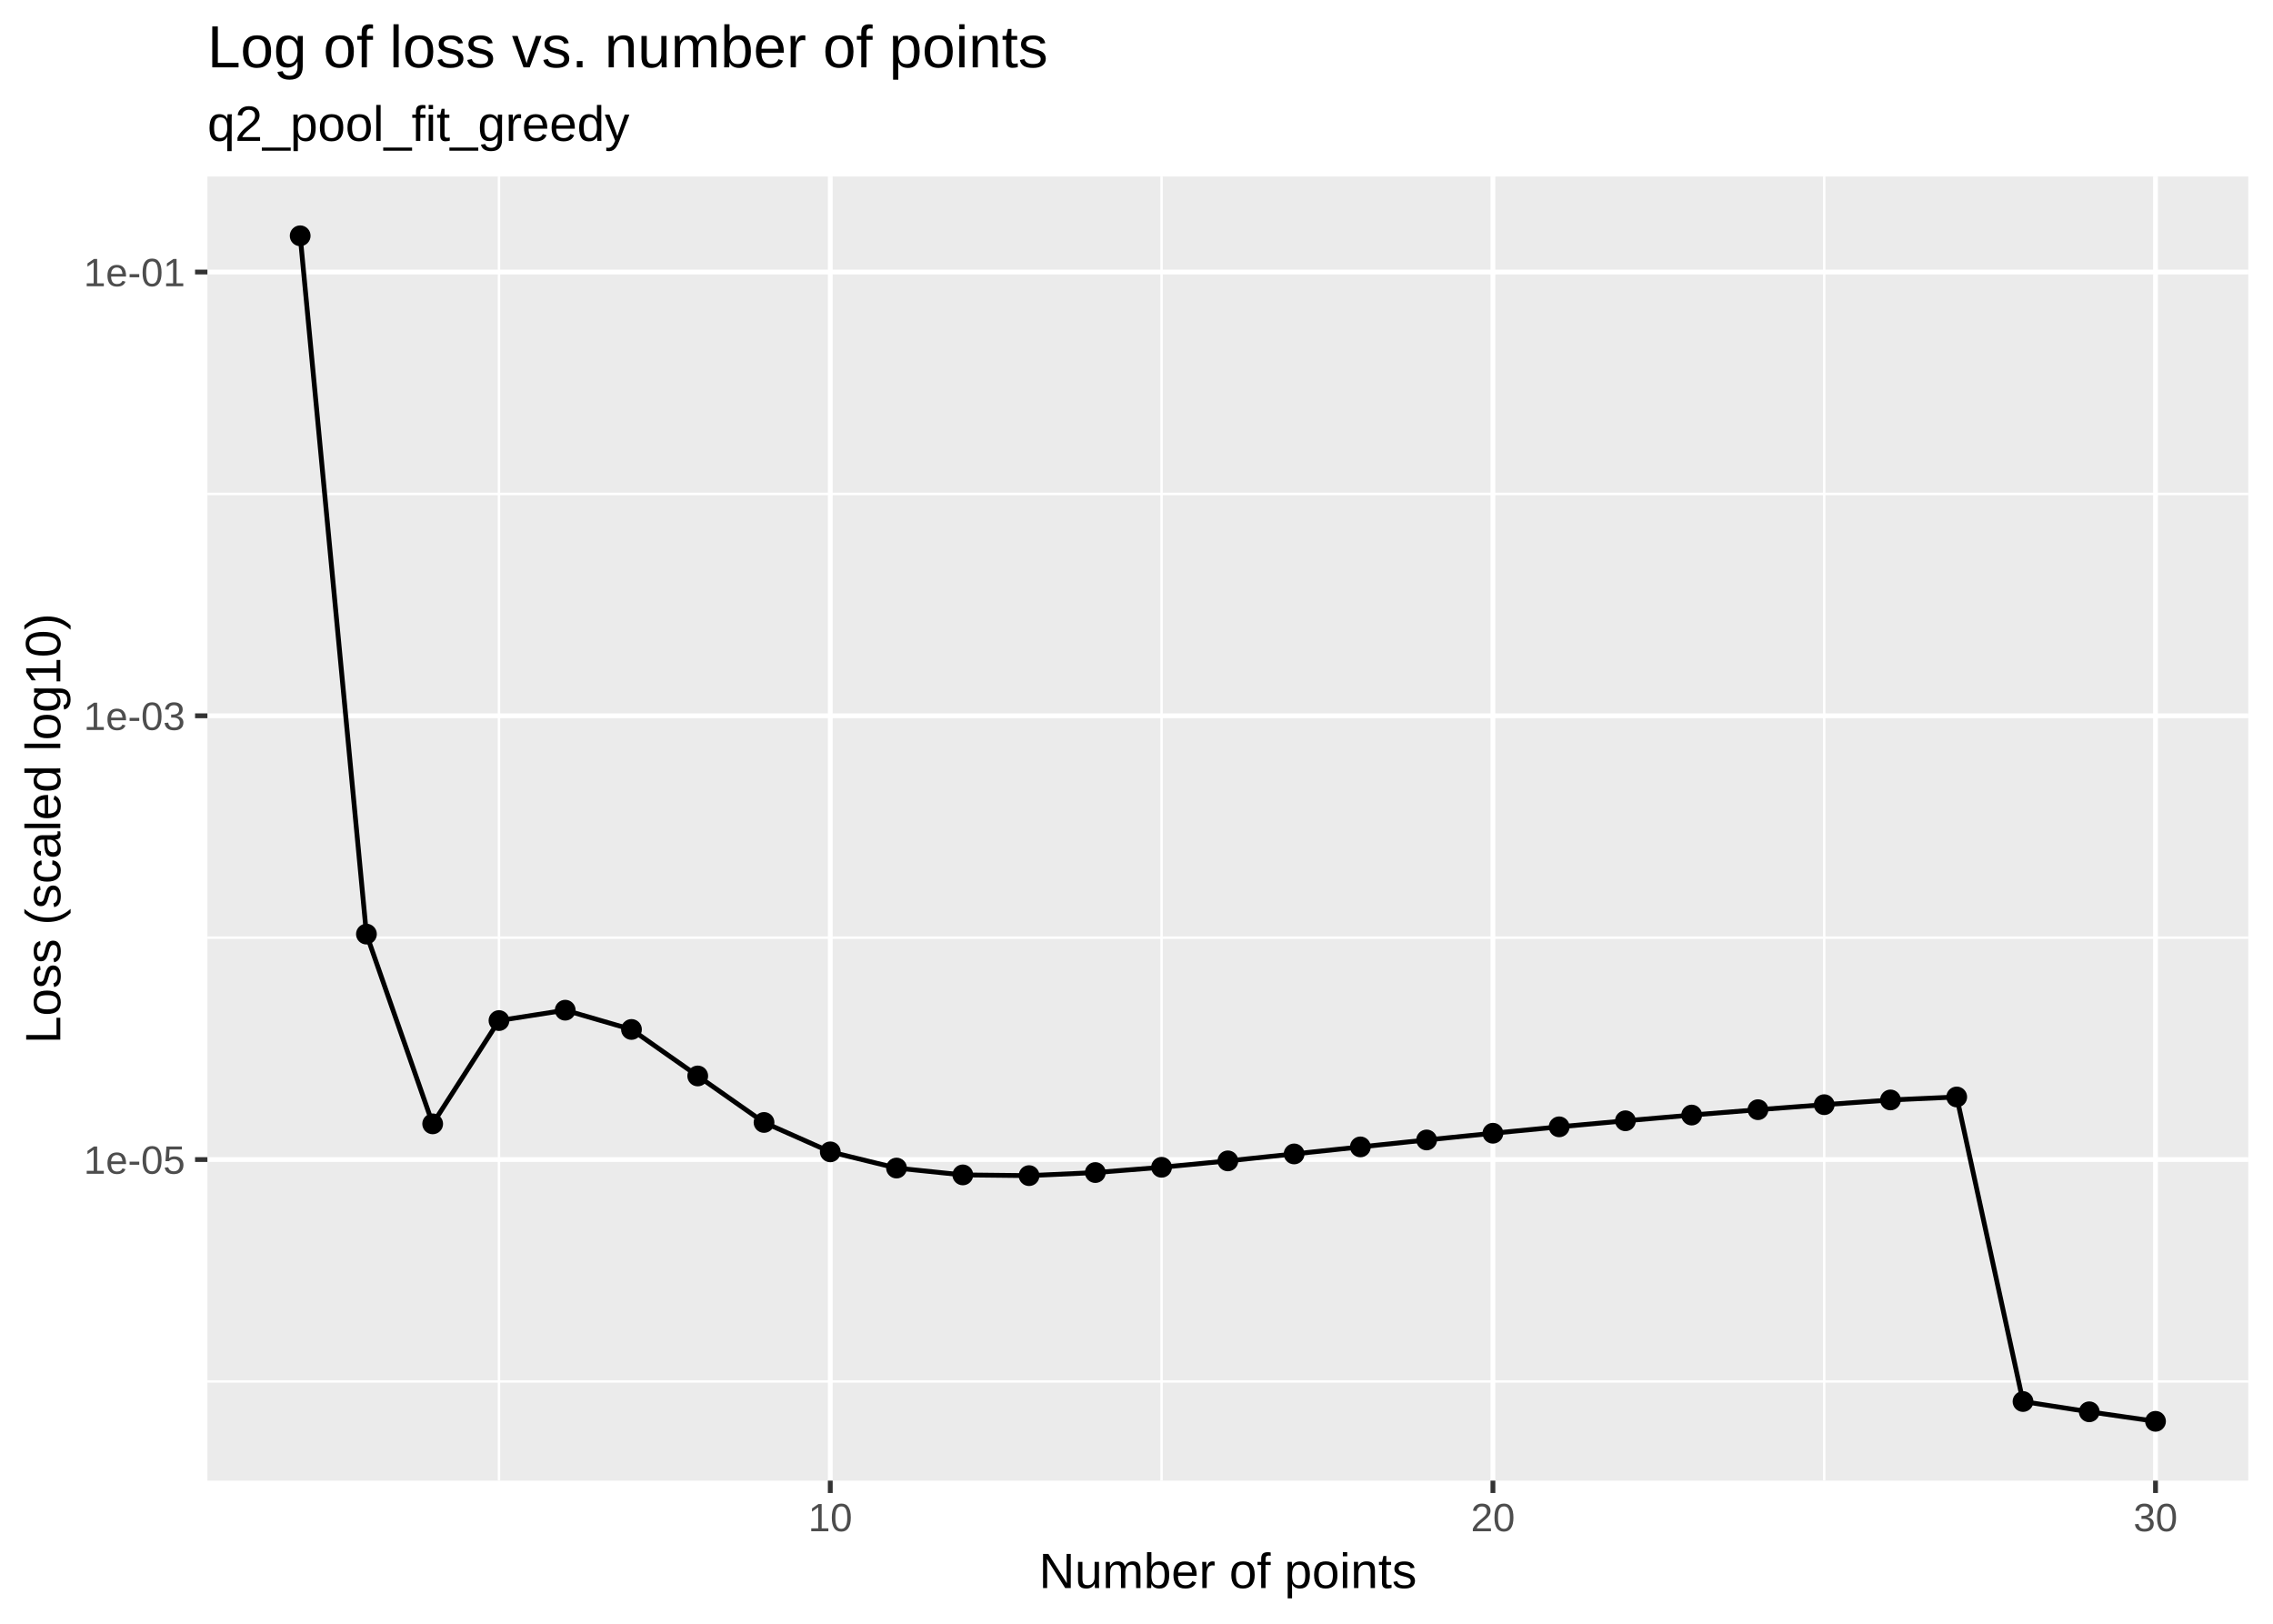
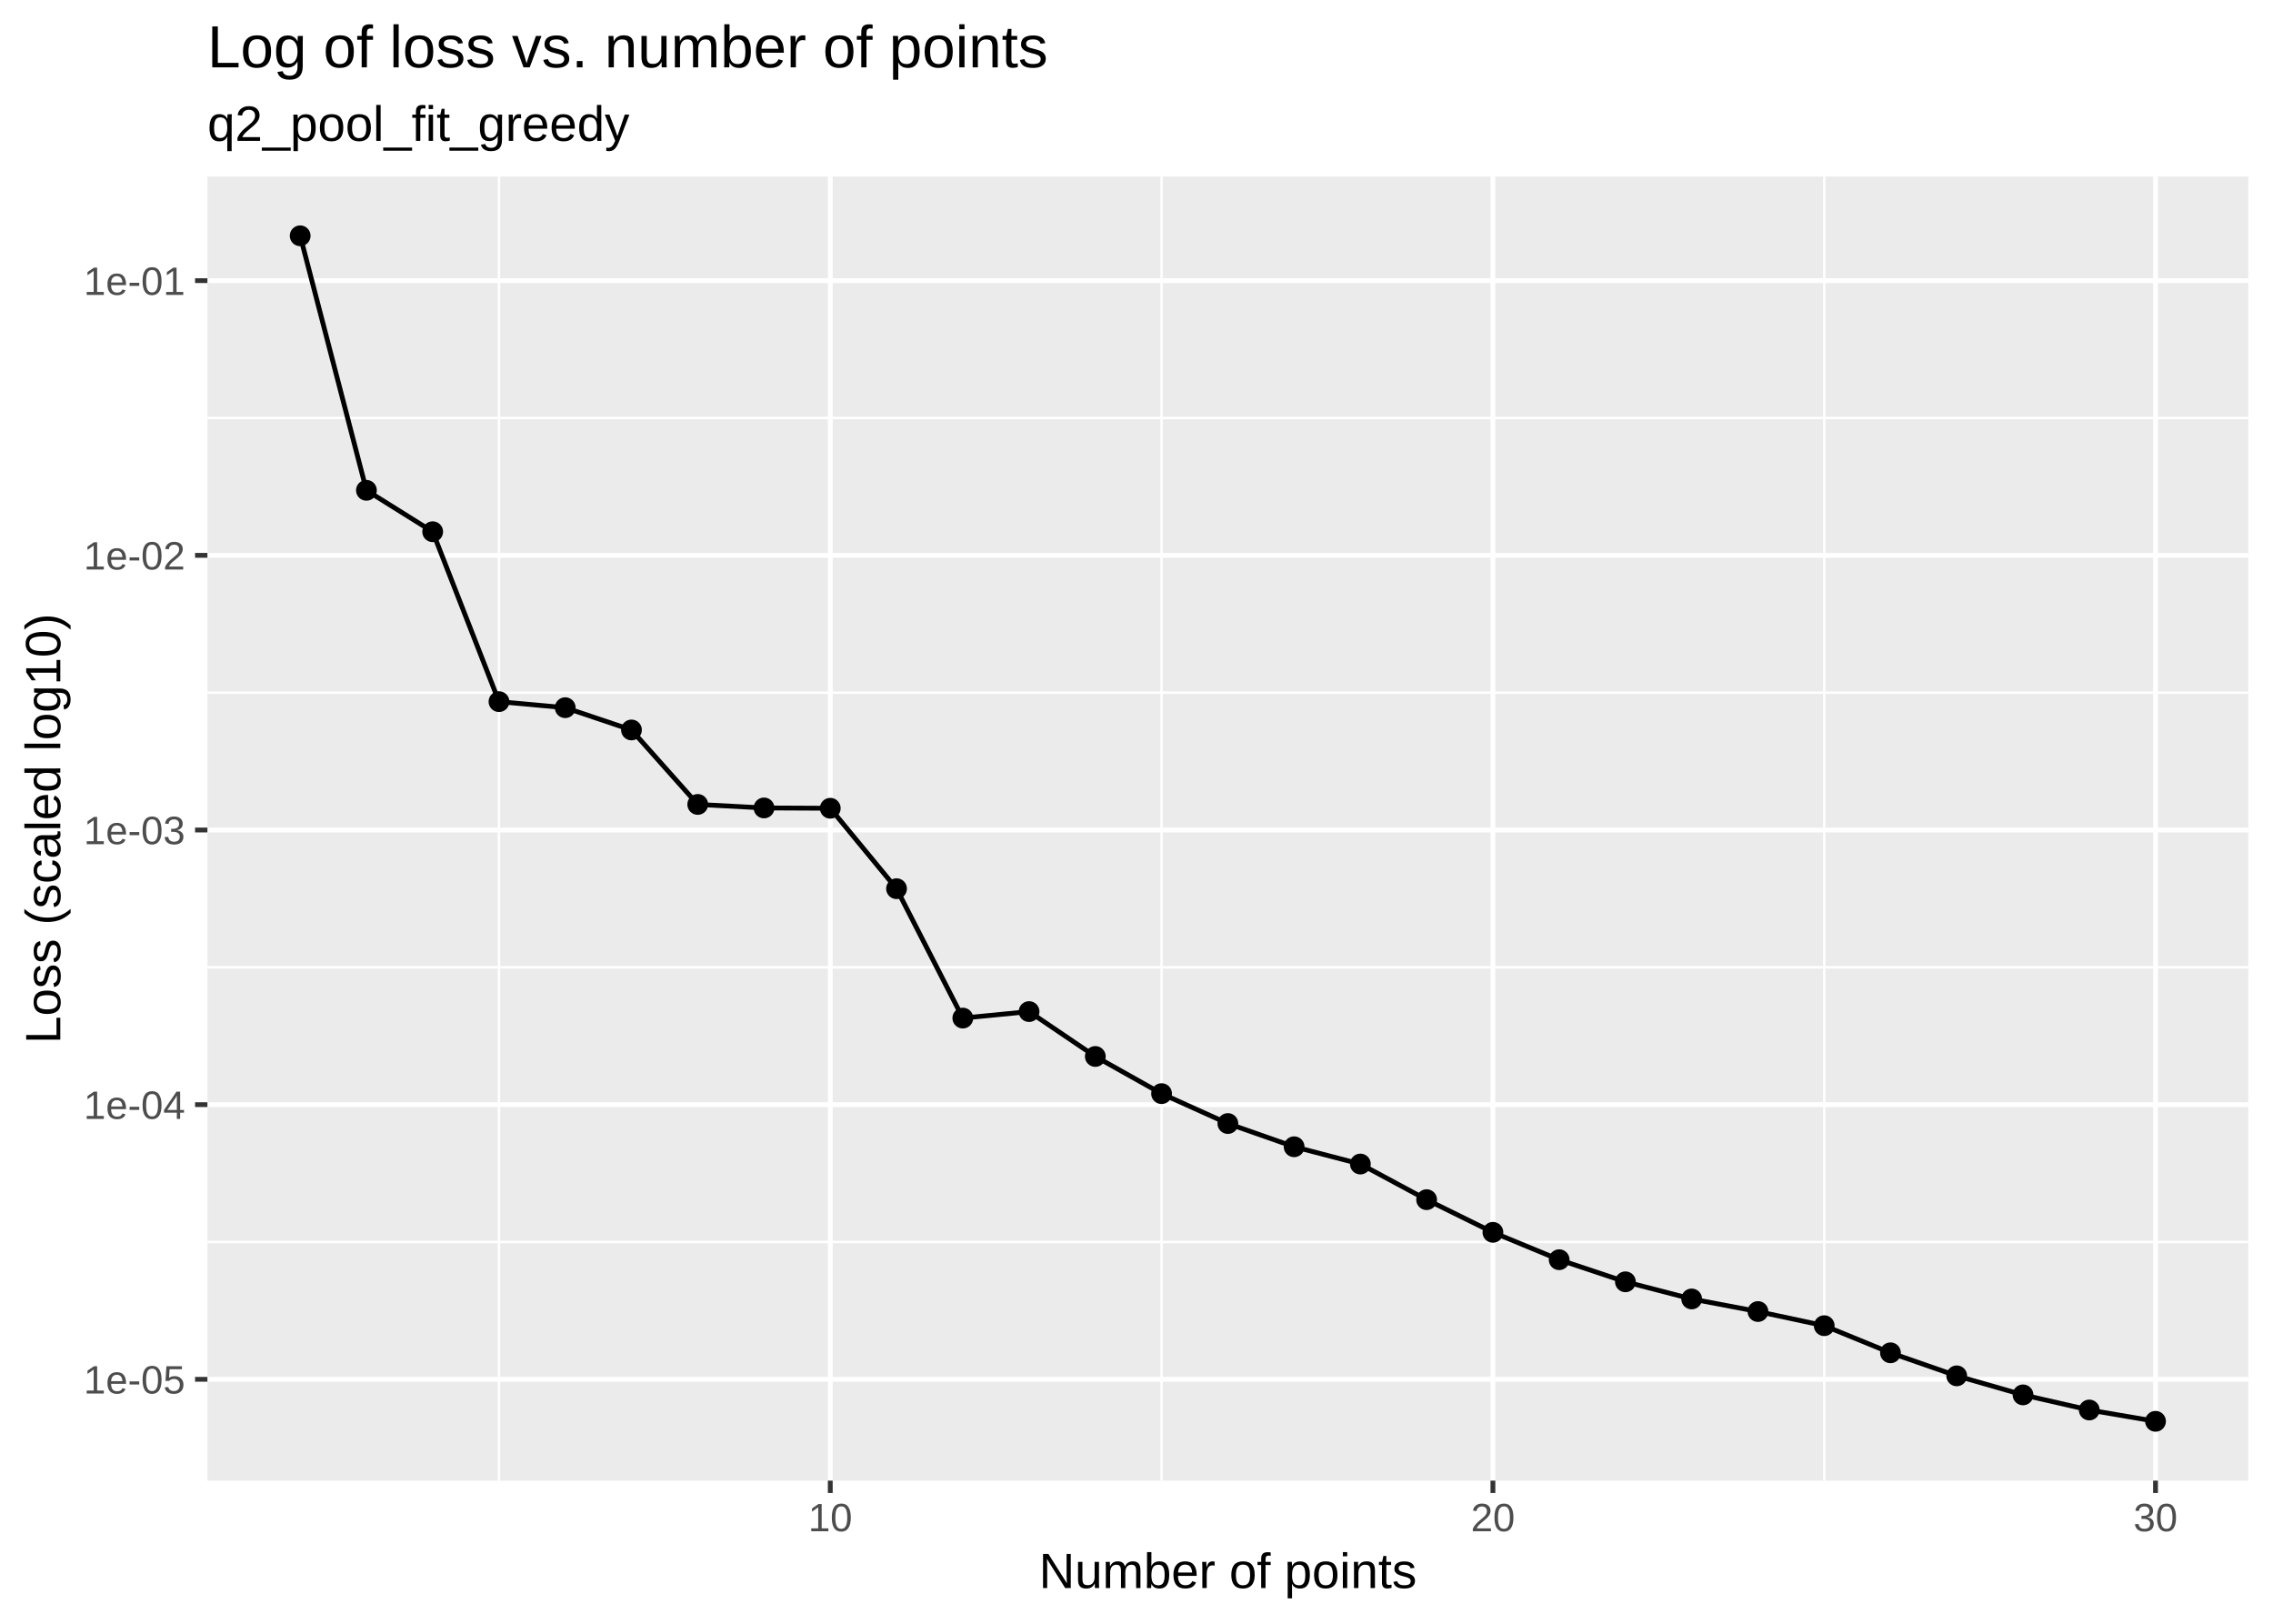
<svg xmlns="http://www.w3.org/2000/svg" class="svglite" width="504.00pt" height="360.00pt" viewBox="0 0 504.00 360.00">
  <defs>
    <style type="text/css">
    .svglite line, .svglite polyline, .svglite polygon, .svglite path, .svglite rect, .svglite circle {
      fill: none;
      stroke: #000000;
      stroke-linecap: round;
      stroke-linejoin: round;
      stroke-miterlimit: 10.00;
    }
    .svglite text {
      white-space: pre;
    }
  </style>
  </defs>
  <rect width="100%" height="100%" style="stroke: none; fill: #FFFFFF;" />
  <defs>
    <clipPath id="cpMC4wMHw1MDQuMDB8MC4wMHwzNjAuMDA=">
      <rect x="0.00" y="0.00" width="504.00" height="360.00" />
    </clipPath>
  </defs>
  <g clip-path="url(#cpMC4wMHw1MDQuMDB8MC4wMHwzNjAuMDA=)">
    <rect x="0.00" y="0" width="504.00" height="360.00" style="stroke-width: 1.07; stroke: #FFFFFF; fill: #FFFFFF;" />
  </g>
  <defs>
    <clipPath id="cpNDUuOTl8NDk4LjUyfDM5LjE0fDMyOC4yNw==">
      <rect x="45.99" y="39.14" width="452.53" height="289.13" />
    </clipPath>
  </defs>
  <g clip-path="url(#cpNDUuOTl8NDk4LjUyfDM5LjE0fDMyOC4yNw==)">
    <rect x="45.99" y="39.14" width="452.53" height="289.13" style="stroke-width: 1.07; stroke: none; fill: #EBEBEB;" />
-     <polyline points="45.99,306.28 498.52,306.28 " style="stroke-width: 0.53; stroke: #FFFFFF; stroke-linecap: butt;" />
-     <polyline points="45.99,207.89 498.52,207.89 " style="stroke-width: 0.53; stroke: #FFFFFF; stroke-linecap: butt;" />
-     <polyline points="45.99,109.51 498.52,109.51 " style="stroke-width: 0.53; stroke: #FFFFFF; stroke-linecap: butt;" />
+     <polyline points="45.99,275.36 498.52,275.36 " style="stroke-width: 0.53; stroke: #FFFFFF; stroke-linecap: butt;" />
+     <polyline points="45.99,214.46 498.52,214.46 " style="stroke-width: 0.53; stroke: #FFFFFF; stroke-linecap: butt;" />
+     <polyline points="45.99,153.57 498.52,153.57 " style="stroke-width: 0.53; stroke: #FFFFFF; stroke-linecap: butt;" />
+     <polyline points="45.99,92.67 498.52,92.67 " style="stroke-width: 0.53; stroke: #FFFFFF; stroke-linecap: butt;" />
    <polyline points="110.64,328.27 110.64,39.14 " style="stroke-width: 0.53; stroke: #FFFFFF; stroke-linecap: butt;" />
    <polyline points="257.56,328.27 257.56,39.14 " style="stroke-width: 0.53; stroke: #FFFFFF; stroke-linecap: butt;" />
    <polyline points="404.49,328.27 404.49,39.14 " style="stroke-width: 0.53; stroke: #FFFFFF; stroke-linecap: butt;" />
-     <polyline points="45.99,257.09 498.52,257.09 " style="stroke-width: 1.07; stroke: #FFFFFF; stroke-linecap: butt;" />
-     <polyline points="45.99,158.70 498.52,158.70 " style="stroke-width: 1.07; stroke: #FFFFFF; stroke-linecap: butt;" />
-     <polyline points="45.99,60.31 498.52,60.31 " style="stroke-width: 1.07; stroke: #FFFFFF; stroke-linecap: butt;" />
+     <polyline points="45.99,305.81 498.52,305.81 " style="stroke-width: 1.07; stroke: #FFFFFF; stroke-linecap: butt;" />
+     <polyline points="45.99,244.91 498.52,244.91 " style="stroke-width: 1.07; stroke: #FFFFFF; stroke-linecap: butt;" />
+     <polyline points="45.99,184.02 498.52,184.02 " style="stroke-width: 1.07; stroke: #FFFFFF; stroke-linecap: butt;" />
+     <polyline points="45.99,123.12 498.52,123.12 " style="stroke-width: 1.07; stroke: #FFFFFF; stroke-linecap: butt;" />
+     <polyline points="45.99,62.22 498.52,62.22 " style="stroke-width: 1.07; stroke: #FFFFFF; stroke-linecap: butt;" />
    <polyline points="184.10,328.27 184.10,39.14 " style="stroke-width: 1.07; stroke: #FFFFFF; stroke-linecap: butt;" />
    <polyline points="331.03,328.27 331.03,39.14 " style="stroke-width: 1.07; stroke: #FFFFFF; stroke-linecap: butt;" />
    <polyline points="477.95,328.27 477.95,39.14 " style="stroke-width: 1.07; stroke: #FFFFFF; stroke-linecap: butt;" />
    <circle cx="66.56" cy="52.28" r="1.95" style="stroke-width: 0.71; fill: #000000;" />
-     <circle cx="81.25" cy="207.10" r="1.95" style="stroke-width: 0.71; fill: #000000;" />
-     <circle cx="95.94" cy="249.17" r="1.95" style="stroke-width: 0.71; fill: #000000;" />
-     <circle cx="110.64" cy="226.27" r="1.95" style="stroke-width: 0.71; fill: #000000;" />
-     <circle cx="125.33" cy="223.97" r="1.95" style="stroke-width: 0.71; fill: #000000;" />
-     <circle cx="140.02" cy="228.24" r="1.95" style="stroke-width: 0.71; fill: #000000;" />
-     <circle cx="154.71" cy="238.55" r="1.95" style="stroke-width: 0.71; fill: #000000;" />
-     <circle cx="169.41" cy="248.86" r="1.95" style="stroke-width: 0.71; fill: #000000;" />
-     <circle cx="184.10" cy="255.38" r="1.95" style="stroke-width: 0.71; fill: #000000;" />
-     <circle cx="198.79" cy="258.97" r="1.95" style="stroke-width: 0.71; fill: #000000;" />
-     <circle cx="213.49" cy="260.49" r="1.95" style="stroke-width: 0.71; fill: #000000;" />
-     <circle cx="228.18" cy="260.65" r="1.95" style="stroke-width: 0.71; fill: #000000;" />
-     <circle cx="242.87" cy="259.97" r="1.95" style="stroke-width: 0.71; fill: #000000;" />
-     <circle cx="257.56" cy="258.80" r="1.95" style="stroke-width: 0.71; fill: #000000;" />
-     <circle cx="272.26" cy="257.38" r="1.95" style="stroke-width: 0.71; fill: #000000;" />
-     <circle cx="286.95" cy="255.84" r="1.95" style="stroke-width: 0.71; fill: #000000;" />
-     <circle cx="301.64" cy="254.28" r="1.95" style="stroke-width: 0.71; fill: #000000;" />
-     <circle cx="316.33" cy="252.74" r="1.95" style="stroke-width: 0.71; fill: #000000;" />
-     <circle cx="331.03" cy="251.25" r="1.95" style="stroke-width: 0.71; fill: #000000;" />
-     <circle cx="345.72" cy="249.83" r="1.95" style="stroke-width: 0.71; fill: #000000;" />
-     <circle cx="360.41" cy="248.49" r="1.95" style="stroke-width: 0.71; fill: #000000;" />
-     <circle cx="375.10" cy="247.22" r="1.95" style="stroke-width: 0.71; fill: #000000;" />
-     <circle cx="389.80" cy="246.03" r="1.95" style="stroke-width: 0.71; fill: #000000;" />
-     <circle cx="404.49" cy="244.92" r="1.95" style="stroke-width: 0.71; fill: #000000;" />
-     <circle cx="419.18" cy="243.87" r="1.95" style="stroke-width: 0.71; fill: #000000;" />
-     <circle cx="433.87" cy="243.21" r="1.95" style="stroke-width: 0.71; fill: #000000;" />
-     <circle cx="448.57" cy="310.73" r="1.95" style="stroke-width: 0.71; fill: #000000;" />
-     <circle cx="463.26" cy="313.01" r="1.95" style="stroke-width: 0.71; fill: #000000;" />
+     <circle cx="81.25" cy="108.71" r="1.95" style="stroke-width: 0.71; fill: #000000;" />
+     <circle cx="95.94" cy="117.89" r="1.95" style="stroke-width: 0.71; fill: #000000;" />
+     <circle cx="110.64" cy="155.56" r="1.95" style="stroke-width: 0.71; fill: #000000;" />
+     <circle cx="125.33" cy="156.90" r="1.95" style="stroke-width: 0.71; fill: #000000;" />
+     <circle cx="140.02" cy="161.84" r="1.95" style="stroke-width: 0.71; fill: #000000;" />
+     <circle cx="154.71" cy="178.35" r="1.95" style="stroke-width: 0.71; fill: #000000;" />
+     <circle cx="169.41" cy="179.13" r="1.95" style="stroke-width: 0.71; fill: #000000;" />
+     <circle cx="184.10" cy="179.20" r="1.95" style="stroke-width: 0.71; fill: #000000;" />
+     <circle cx="198.79" cy="197.03" r="1.95" style="stroke-width: 0.71; fill: #000000;" />
+     <circle cx="213.49" cy="225.72" r="1.95" style="stroke-width: 0.71; fill: #000000;" />
+     <circle cx="228.18" cy="224.28" r="1.95" style="stroke-width: 0.71; fill: #000000;" />
+     <circle cx="242.87" cy="234.23" r="1.95" style="stroke-width: 0.71; fill: #000000;" />
+     <circle cx="257.56" cy="242.47" r="1.95" style="stroke-width: 0.71; fill: #000000;" />
+     <circle cx="272.26" cy="249.10" r="1.95" style="stroke-width: 0.71; fill: #000000;" />
+     <circle cx="286.95" cy="254.25" r="1.95" style="stroke-width: 0.71; fill: #000000;" />
+     <circle cx="301.64" cy="258.08" r="1.95" style="stroke-width: 0.71; fill: #000000;" />
+     <circle cx="316.33" cy="265.98" r="1.95" style="stroke-width: 0.71; fill: #000000;" />
+     <circle cx="331.03" cy="273.22" r="1.95" style="stroke-width: 0.71; fill: #000000;" />
+     <circle cx="345.72" cy="279.29" r="1.95" style="stroke-width: 0.71; fill: #000000;" />
+     <circle cx="360.41" cy="284.19" r="1.95" style="stroke-width: 0.71; fill: #000000;" />
+     <circle cx="375.10" cy="287.99" r="1.95" style="stroke-width: 0.71; fill: #000000;" />
+     <circle cx="389.80" cy="290.78" r="1.95" style="stroke-width: 0.71; fill: #000000;" />
+     <circle cx="404.49" cy="293.92" r="1.95" style="stroke-width: 0.71; fill: #000000;" />
+     <circle cx="419.18" cy="299.93" r="1.95" style="stroke-width: 0.71; fill: #000000;" />
+     <circle cx="433.87" cy="305.04" r="1.95" style="stroke-width: 0.71; fill: #000000;" />
+     <circle cx="448.57" cy="309.26" r="1.95" style="stroke-width: 0.71; fill: #000000;" />
+     <circle cx="463.26" cy="312.61" r="1.95" style="stroke-width: 0.71; fill: #000000;" />
    <circle cx="477.95" cy="315.12" r="1.95" style="stroke-width: 0.71; fill: #000000;" />
-     <polyline points="66.56,52.28 81.25,207.10 95.94,249.17 110.64,226.27 125.33,223.97 140.02,228.24 154.71,238.55 169.41,248.86 184.10,255.38 198.79,258.97 213.49,260.49 228.18,260.65 242.87,259.97 257.56,258.80 272.26,257.38 286.95,255.84 301.64,254.28 316.33,252.74 331.03,251.25 345.72,249.83 360.41,248.49 375.10,247.22 389.80,246.03 404.49,244.92 419.18,243.87 433.87,243.21 448.57,310.73 463.26,313.01 477.95,315.12 " style="stroke-width: 1.07; stroke-linecap: butt;" />
+     <polyline points="66.56,52.28 81.25,108.71 95.94,117.89 110.64,155.56 125.33,156.90 140.02,161.84 154.71,178.35 169.41,179.13 184.10,179.20 198.79,197.03 213.49,225.72 228.18,224.28 242.87,234.23 257.56,242.47 272.26,249.10 286.95,254.25 301.64,258.08 316.33,265.98 331.03,273.22 345.72,279.29 360.41,284.19 375.10,287.99 389.80,290.78 404.49,293.92 419.18,299.93 433.87,305.04 448.57,309.26 463.26,312.61 477.95,315.12 " style="stroke-width: 1.07; stroke-linecap: butt;" />
  </g>
  <g clip-path="url(#cpMC4wMHw1MDQuMDB8MC4wMHwzNjAuMDA=)">
-     <text x="41.06" y="260.24" text-anchor="end" style="font-size: 8.80px;fill: #4D4D4D; font-family: &quot;Arial&quot;;" textLength="22.51px" lengthAdjust="spacingAndGlyphs">1e-05</text>
-     <text x="41.06" y="161.85" text-anchor="end" style="font-size: 8.80px;fill: #4D4D4D; font-family: &quot;Arial&quot;;" textLength="22.51px" lengthAdjust="spacingAndGlyphs">1e-03</text>
-     <text x="41.06" y="63.47" text-anchor="end" style="font-size: 8.80px;fill: #4D4D4D; font-family: &quot;Arial&quot;;" textLength="22.51px" lengthAdjust="spacingAndGlyphs">1e-01</text>
-     <polyline points="43.25,257.09 45.99,257.09 " style="stroke-width: 1.07; stroke: #333333; stroke-linecap: butt;" />
-     <polyline points="43.25,158.70 45.99,158.70 " style="stroke-width: 1.07; stroke: #333333; stroke-linecap: butt;" />
-     <polyline points="43.25,60.31 45.99,60.31 " style="stroke-width: 1.07; stroke: #333333; stroke-linecap: butt;" />
+     <text x="41.06" y="308.96" text-anchor="end" style="font-size: 8.80px;fill: #4D4D4D; font-family: &quot;Arial&quot;;" textLength="22.51px" lengthAdjust="spacingAndGlyphs">1e-05</text>
+     <text x="41.06" y="248.07" text-anchor="end" style="font-size: 8.80px;fill: #4D4D4D; font-family: &quot;Arial&quot;;" textLength="22.51px" lengthAdjust="spacingAndGlyphs">1e-04</text>
+     <text x="41.06" y="187.17" text-anchor="end" style="font-size: 8.80px;fill: #4D4D4D; font-family: &quot;Arial&quot;;" textLength="22.51px" lengthAdjust="spacingAndGlyphs">1e-03</text>
+     <text x="41.06" y="126.27" text-anchor="end" style="font-size: 8.80px;fill: #4D4D4D; font-family: &quot;Arial&quot;;" textLength="22.51px" lengthAdjust="spacingAndGlyphs">1e-02</text>
+     <text x="41.06" y="65.38" text-anchor="end" style="font-size: 8.80px;fill: #4D4D4D; font-family: &quot;Arial&quot;;" textLength="22.51px" lengthAdjust="spacingAndGlyphs">1e-01</text>
+     <polyline points="43.25,305.81 45.99,305.81 " style="stroke-width: 1.07; stroke: #333333; stroke-linecap: butt;" />
+     <polyline points="43.25,244.91 45.99,244.91 " style="stroke-width: 1.07; stroke: #333333; stroke-linecap: butt;" />
+     <polyline points="43.25,184.02 45.99,184.02 " style="stroke-width: 1.07; stroke: #333333; stroke-linecap: butt;" />
+     <polyline points="43.25,123.12 45.99,123.12 " style="stroke-width: 1.07; stroke: #333333; stroke-linecap: butt;" />
+     <polyline points="43.25,62.22 45.99,62.22 " style="stroke-width: 1.07; stroke: #333333; stroke-linecap: butt;" />
    <polyline points="184.10,331.01 184.10,328.27 " style="stroke-width: 1.07; stroke: #333333; stroke-linecap: butt;" />
    <polyline points="331.03,331.01 331.03,328.27 " style="stroke-width: 1.07; stroke: #333333; stroke-linecap: butt;" />
    <polyline points="477.95,331.01 477.95,328.27 " style="stroke-width: 1.07; stroke: #333333; stroke-linecap: butt;" />
    <text x="184.10" y="339.50" text-anchor="middle" style="font-size: 8.80px;fill: #4D4D4D; font-family: &quot;Arial&quot;;" textLength="9.79px" lengthAdjust="spacingAndGlyphs">10</text>
    <text x="331.03" y="339.50" text-anchor="middle" style="font-size: 8.80px;fill: #4D4D4D; font-family: &quot;Arial&quot;;" textLength="9.79px" lengthAdjust="spacingAndGlyphs">20</text>
    <text x="477.95" y="339.50" text-anchor="middle" style="font-size: 8.80px;fill: #4D4D4D; font-family: &quot;Arial&quot;;" textLength="9.79px" lengthAdjust="spacingAndGlyphs">30</text>
    <text x="272.26" y="352.09" text-anchor="middle" style="font-size: 11.00px; font-family: &quot;Arial&quot;;" textLength="83.76px" lengthAdjust="spacingAndGlyphs">Number of points</text>
    <text transform="translate(13.37,183.70) rotate(-90)" text-anchor="middle" style="font-size: 11.00px; font-family: &quot;Arial&quot;;" textLength="95.40px" lengthAdjust="spacingAndGlyphs">Loss (scaled log10)</text>
    <text x="45.99" y="31.23" style="font-size: 11.00px; font-family: &quot;Arial&quot;;" textLength="93.59px" lengthAdjust="spacingAndGlyphs">q2_pool_fit_greedy</text>
    <text x="45.99" y="14.94" style="font-size: 13.20px; font-family: &quot;Arial&quot;;" textLength="186.24px" lengthAdjust="spacingAndGlyphs">Log of loss vs. number of points</text>
  </g>
</svg>
